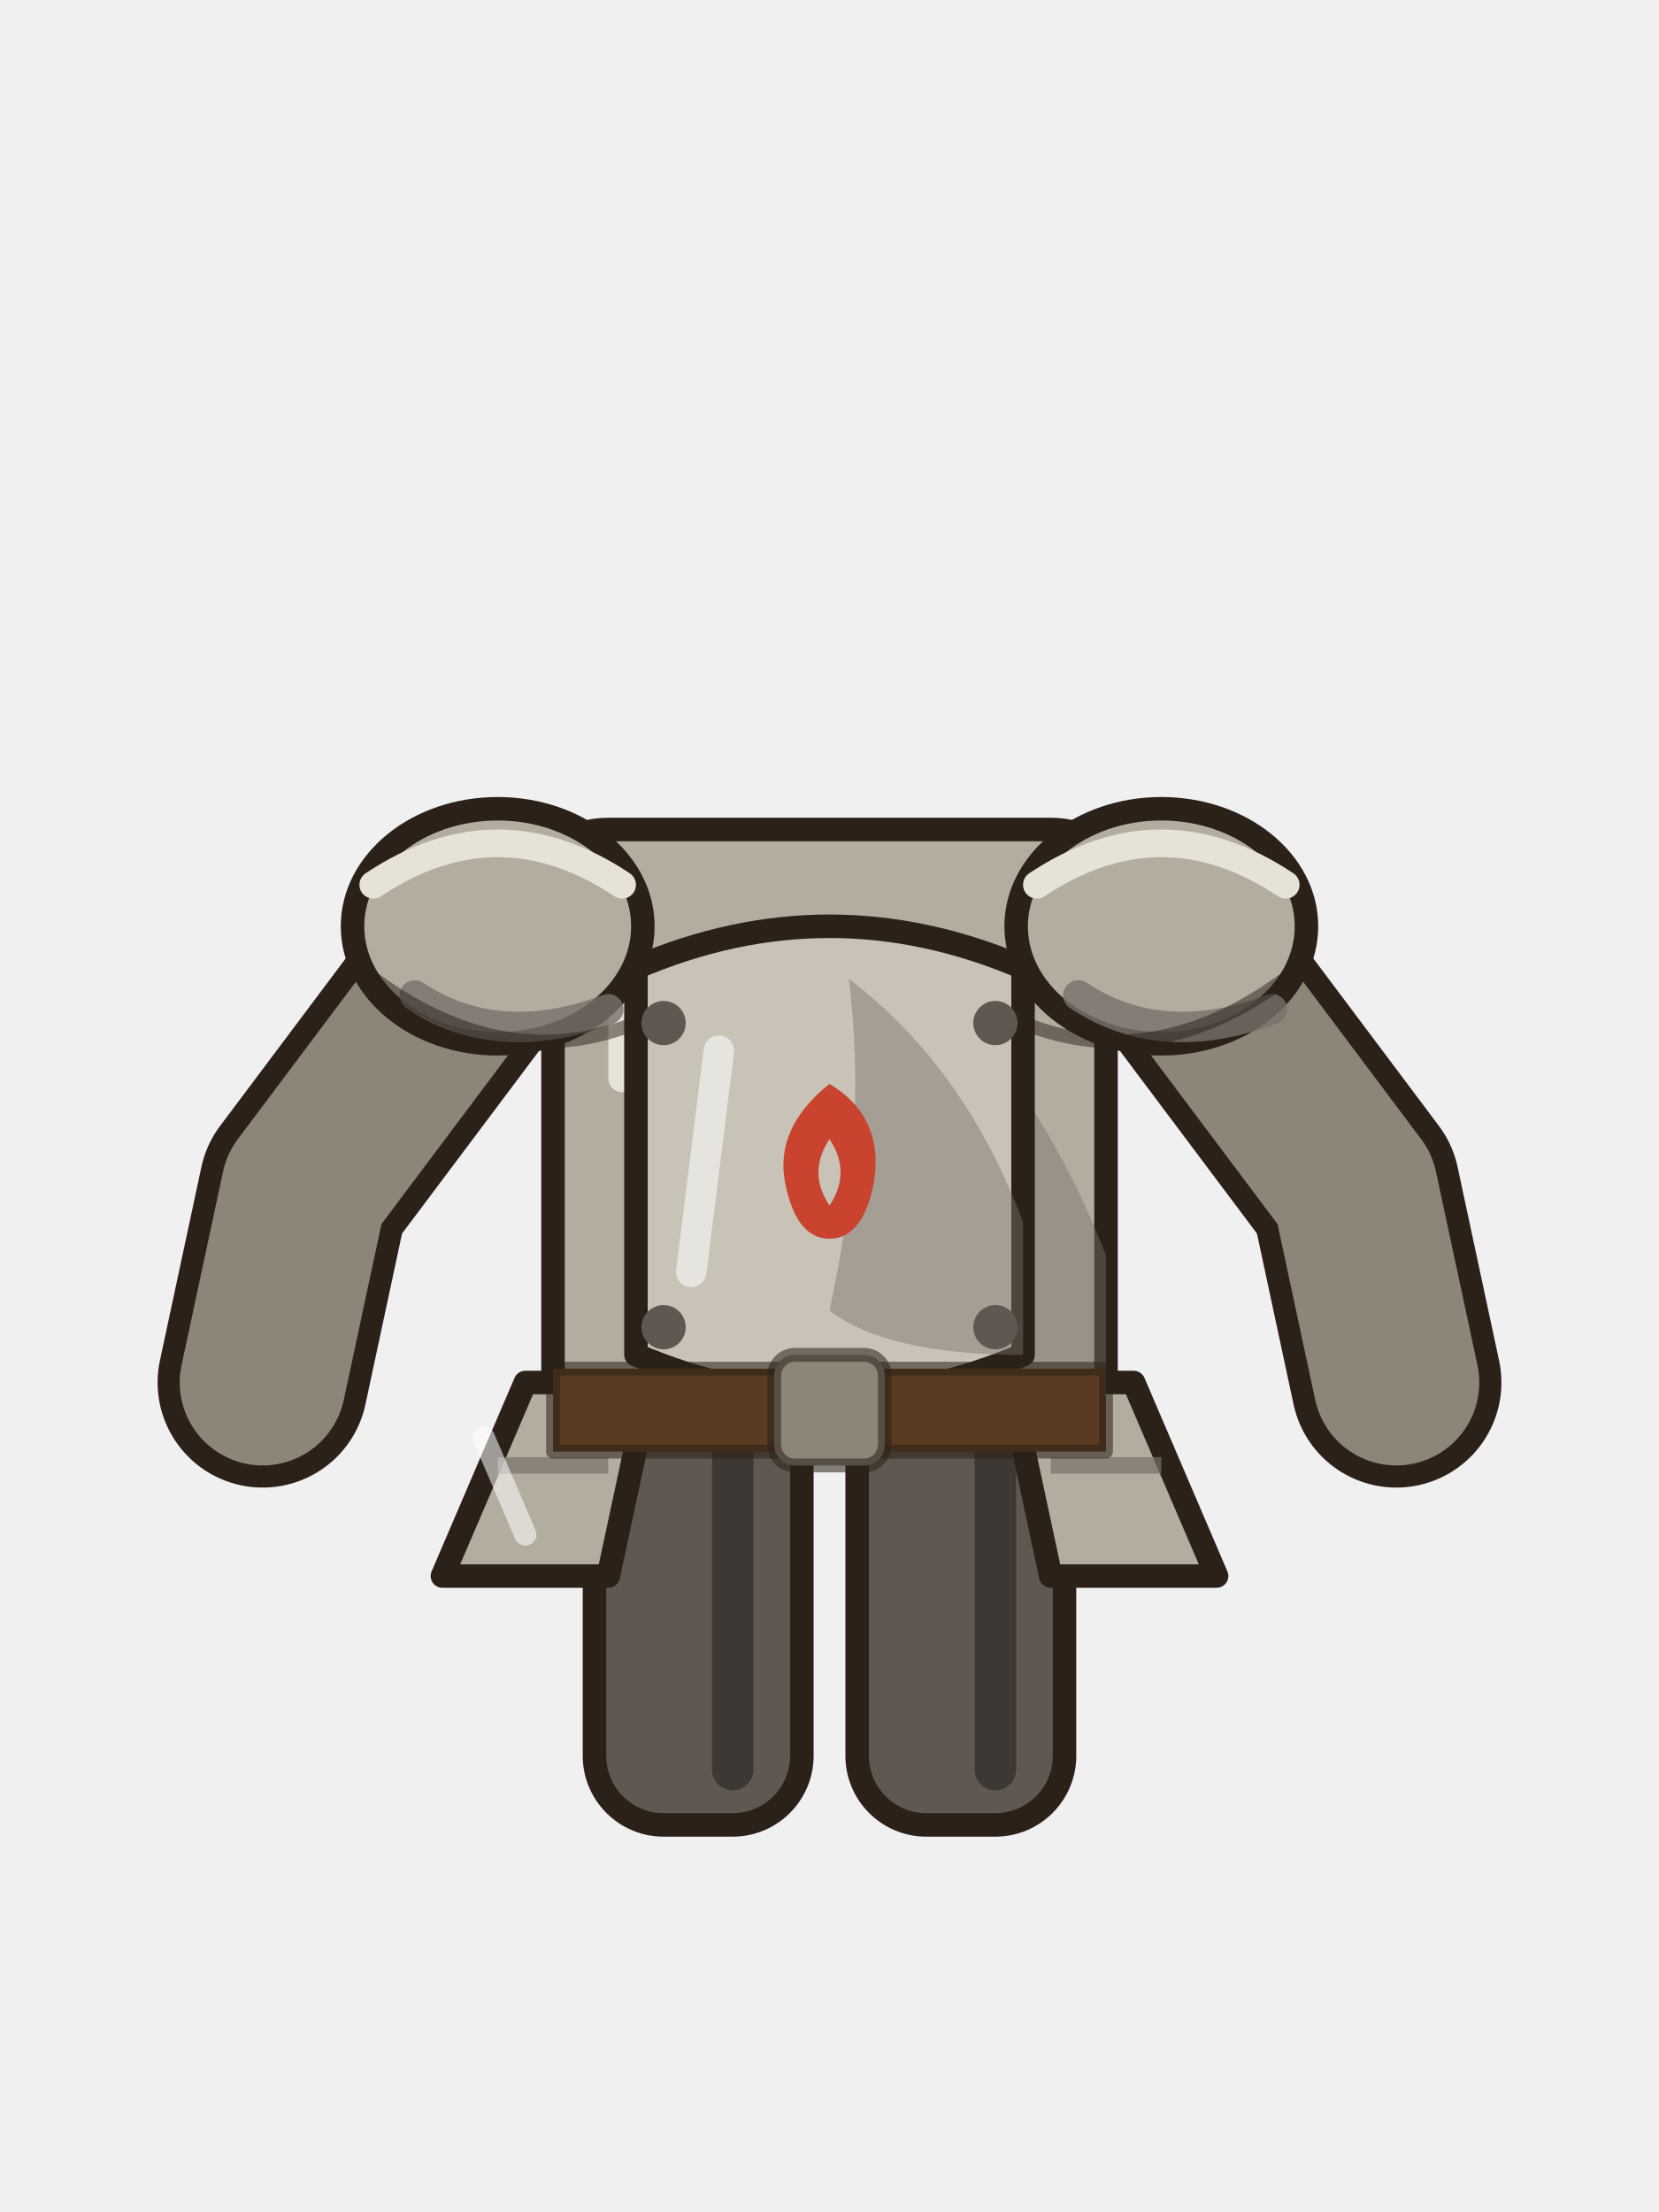
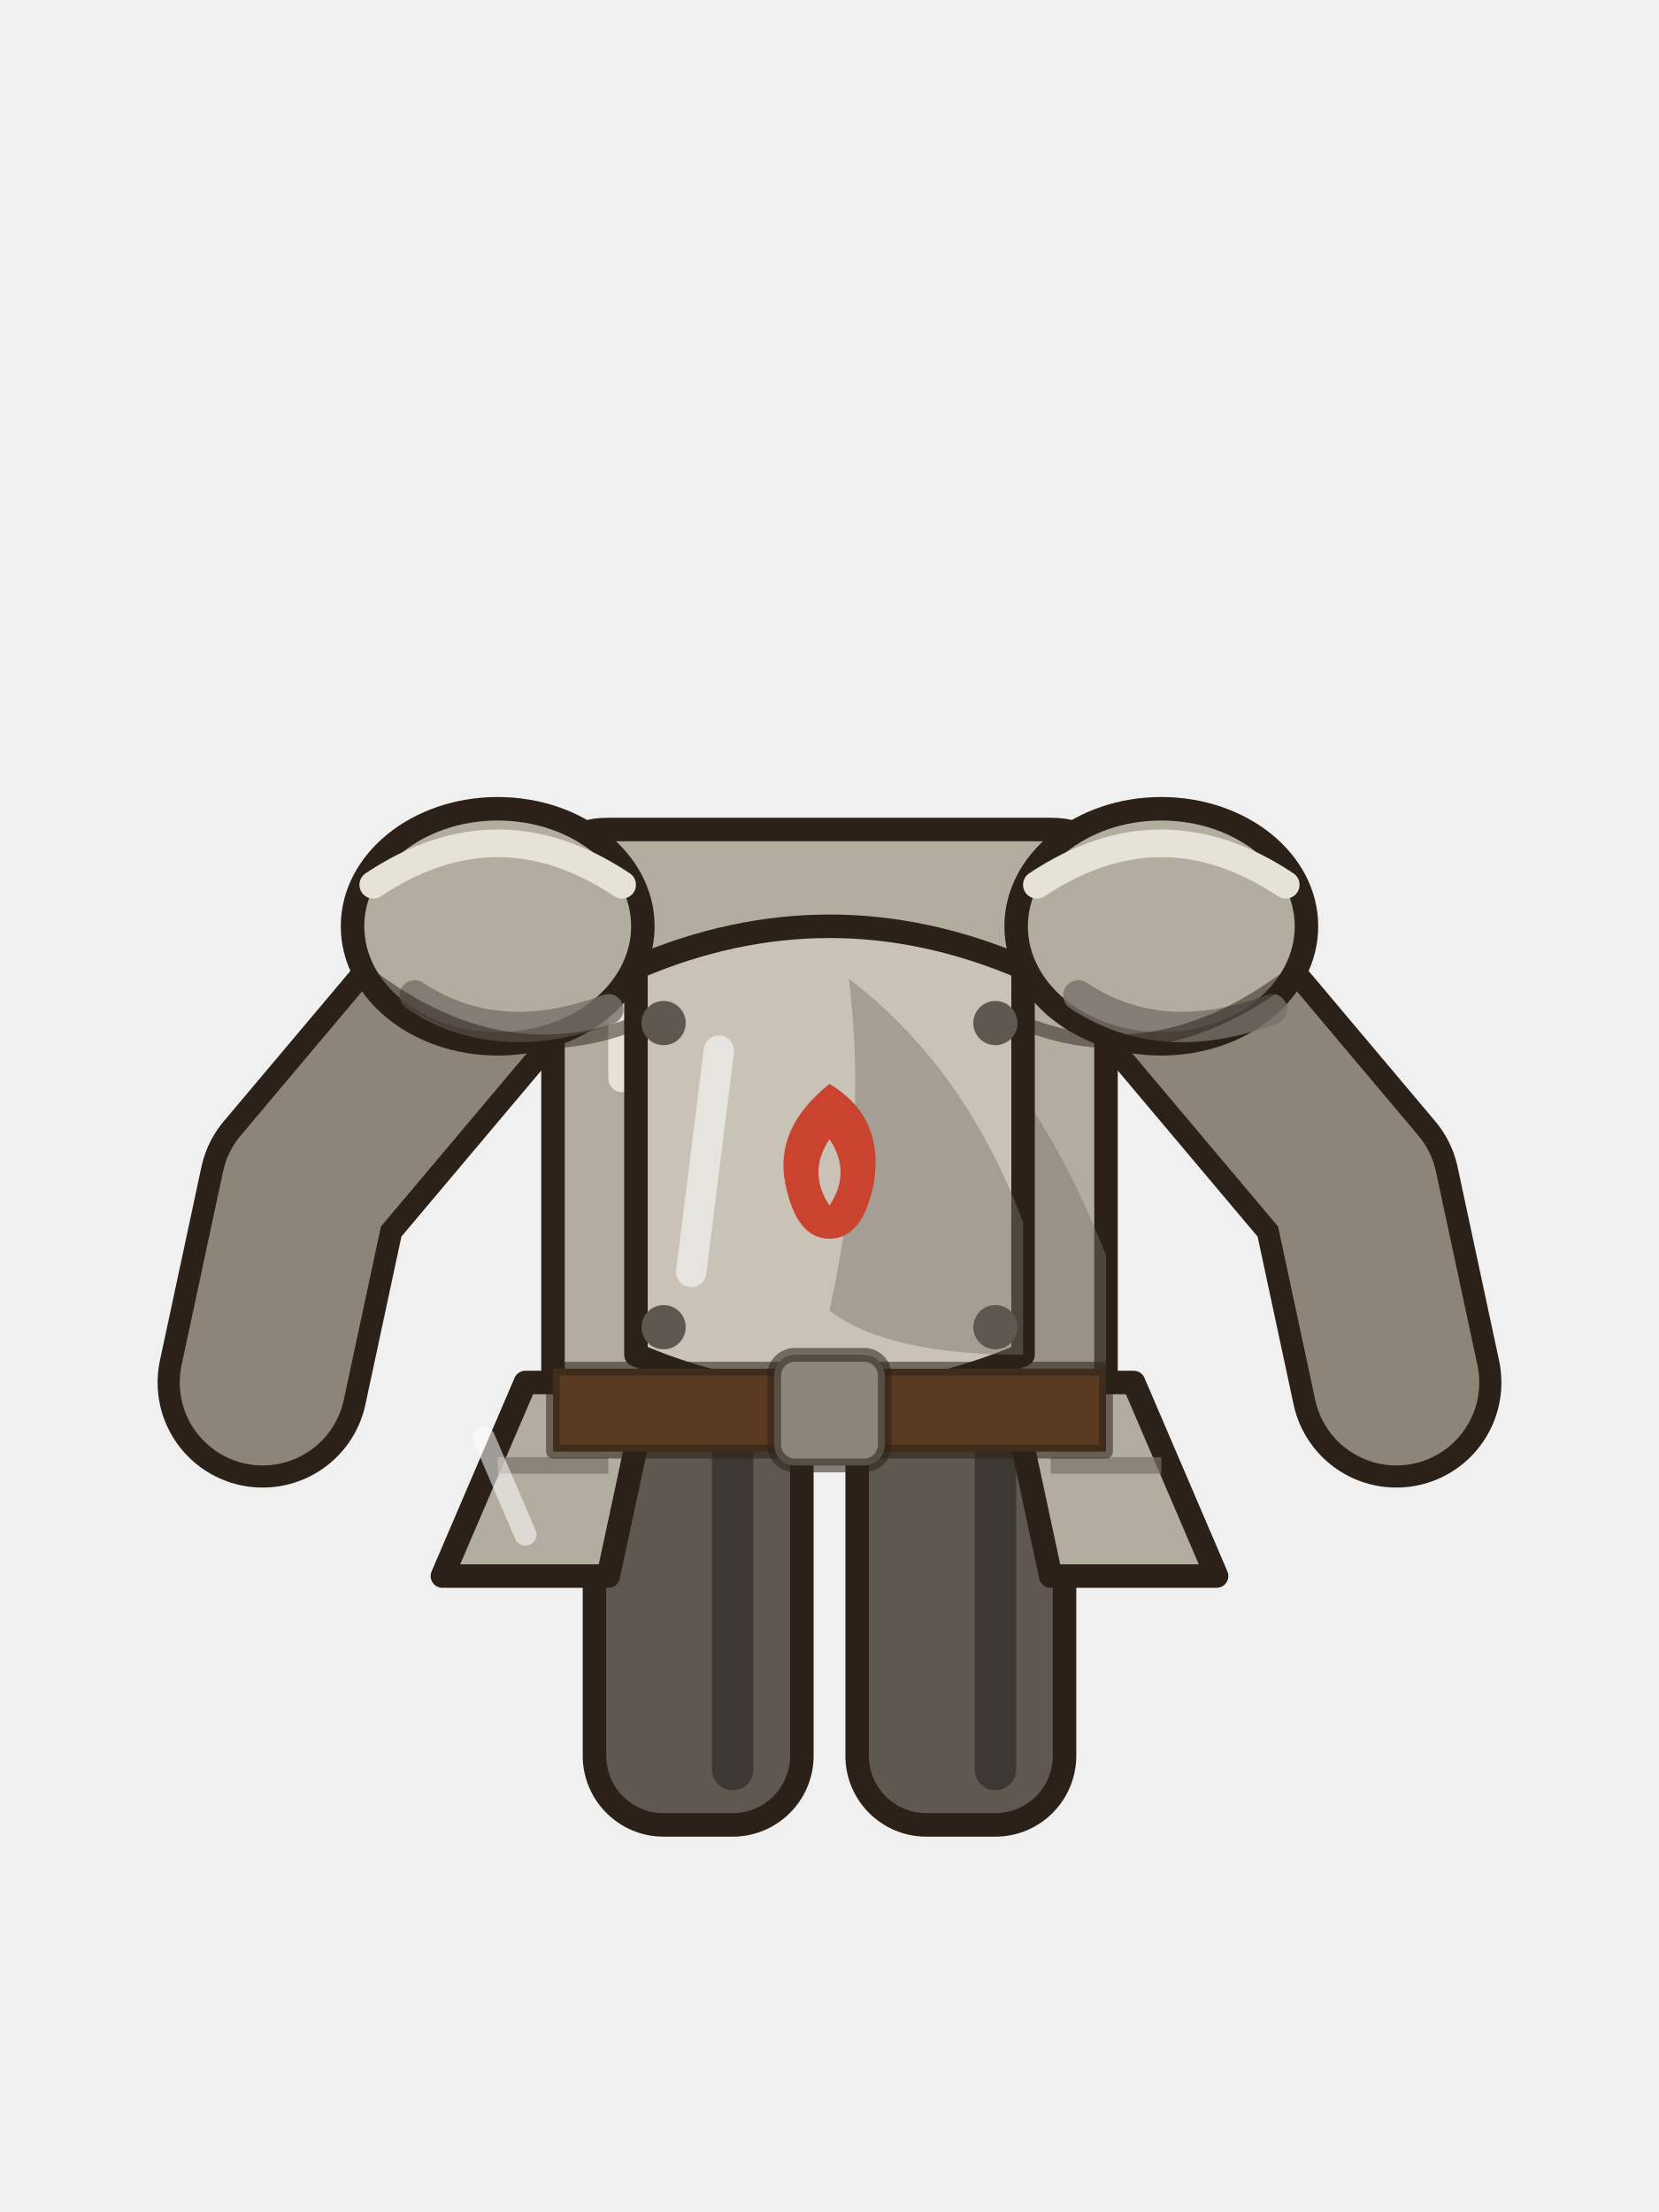
<svg xmlns="http://www.w3.org/2000/svg" width="120" height="160" viewBox="0 0 120 160">
  <rect x="43" y="100" width="15" height="32" rx="5" fill="#5f5850" stroke="#2b2118" stroke-width="1.7" stroke-linejoin="round" stroke-linecap="round" />
  <rect x="62" y="100" width="15" height="32" rx="5" fill="#5f5850" stroke="#2b2118" stroke-width="1.7" stroke-linejoin="round" stroke-linecap="round" />
  <path d="M53,104 v24 M72,104 v24" stroke="#3d3833" stroke-width="3" stroke-linecap="round" />
-   <path d="M34,70 L22,86 L19,100" fill="none" stroke="#2b2118" stroke-width="15.2" stroke-linecap="round" stroke-linejoin="round" />
-   <path d="M86,70 L98,86 L101,100" fill="none" stroke="#2b2118" stroke-width="15.2" stroke-linecap="round" stroke-linejoin="round" />
-   <path d="M34,70 L22,86 L19,100" fill="none" stroke="#8c8578" stroke-width="12" stroke-linecap="round" stroke-linejoin="round" />
-   <path d="M86,70 L98,86 L101,100" fill="none" stroke="#8c8578" stroke-width="12" stroke-linecap="round" stroke-linejoin="round" />
  <path d="M40,64 q0,-4 4,-4 h32 q4,0 4,4 v36 q0,4 -4,4 h-32 q-4,0 -4,-4z" fill="#b3ada0" stroke="#2b2118" stroke-width="1.7" stroke-linejoin="round" stroke-linecap="round" />
+   <path d="M38,67 L22,86 L19,100" fill="none" stroke="#2b2118" stroke-width="15.2" stroke-linecap="round" stroke-linejoin="round" />
+   <path d="M82,67 L98,86 L101,100" fill="none" stroke="#2b2118" stroke-width="15.2" stroke-linecap="round" stroke-linejoin="round" />
+   <path d="M38,67 L22,86 L19,100" fill="none" stroke="#8c8578" stroke-width="12" stroke-linecap="round" stroke-linejoin="round" />
+   <path d="M82,67 L98,86 L101,100" fill="none" stroke="#8c8578" stroke-width="12" stroke-linecap="round" stroke-linejoin="round" />
  <path d="M62,66.6 q12,8.8 18,24.2 v13.2 q-14,0 -20,-4.4 q4,-17.6 2,-33z" fill="#77706a" opacity=".45" />
  <path d="M45,68 v10" stroke="#e6e2d8" stroke-width="2" stroke-linecap="round" />
  <path d="M50,88 q3,5 0,11" fill="none" stroke="#77706a" stroke-width="1.2" stroke-linecap="round" opacity=".7" />
  <path d="M56,88 q3,5 0,11" fill="none" stroke="#77706a" stroke-width="1.2" stroke-linecap="round" opacity=".7" />
  <path d="M46,70 q14,-6 28,0 v28 q-14,6 -28,0z" fill="#c8c3b6" stroke="#2b2118" stroke-width="1.7" stroke-linejoin="round" stroke-linecap="round" />
  <path d="M61.4,70.8 q8.4,6.4 12.6,17.6 v9.6 q-9.8,0 -14,-3.2 q2.8,-12.8 1.4,-24z" fill="#77706a" opacity=".45" />
  <path d="M50,92 L52,76" stroke="#fff" stroke-width="2.2" stroke-linecap="round" opacity=".55" />
  <g fill="#5f5850">
    <circle cx="48" cy="74" r="1.6" />
    <circle cx="72" cy="74" r="1.6" />
    <circle cx="48" cy="96" r="1.6" />
    <circle cx="72" cy="96" r="1.6" />
  </g>
  <ellipse cx="36" cy="67" rx="10.5" ry="8.5" fill="#b3ada0" stroke="#2b2118" stroke-width="1.7" stroke-linejoin="round" stroke-linecap="round" />
  <ellipse cx="84" cy="67" rx="10.5" ry="8.5" fill="#b3ada0" stroke="#2b2118" stroke-width="1.7" stroke-linejoin="round" stroke-linecap="round" />
  <path d="M27,64 q9,-6 18,0 M75,64 q9,-6 18,0" fill="none" stroke="#e6e2d8" stroke-width="2" stroke-linecap="round" />
  <path d="M30,72 q6,4 14,1 M78,72 q6,4 14,1" fill="none" stroke="#77706a" stroke-width="2.2" stroke-linecap="round" opacity=".8" />
  <path d="M26,70 q10,8 20,4 M74,74 q10,4 20,-4" fill="none" stroke="#2b2118" stroke-width="1" stroke-opacity=".5" />
  <path d="M38,100 l-6,14 h12 l3,-14z M82,100 l6,14 h-12 l-3,-14z" fill="#b3ada0" stroke="#2b2118" stroke-width="1.7" stroke-linejoin="round" stroke-linecap="round" />
  <path d="M36,106 h8 M76,106 h8" stroke="#77706a" stroke-width="1.2" opacity=".7" />
  <path d="M35,104 L38,111" stroke="#fff" stroke-width="1.6" stroke-linecap="round" opacity=".55" />
  <path d="M40,99 h40 v6 h-40z" fill="#5a3a20" stroke="#2b2118" stroke-width="1" stroke-opacity=".55" stroke-linejoin="round" stroke-linecap="round" />
  <rect x="56" y="98" width="8" height="8" rx="1.5" fill="#8c8578" stroke="#2b2118" stroke-width="1" stroke-opacity=".55" stroke-linejoin="round" stroke-linecap="round" />
  <g transform="translate(60,84) scale(0.8)">
    <path d="M0,-7 q5,3 4,9 q-1,5 -4,5 q-3,0 -4,-5 q-1,-5 4,-9z M0,-2 q2,3 0,6 q-2,-3 0,-6z" fill="#c9432e" fill-rule="evenodd" />
  </g>
</svg>
